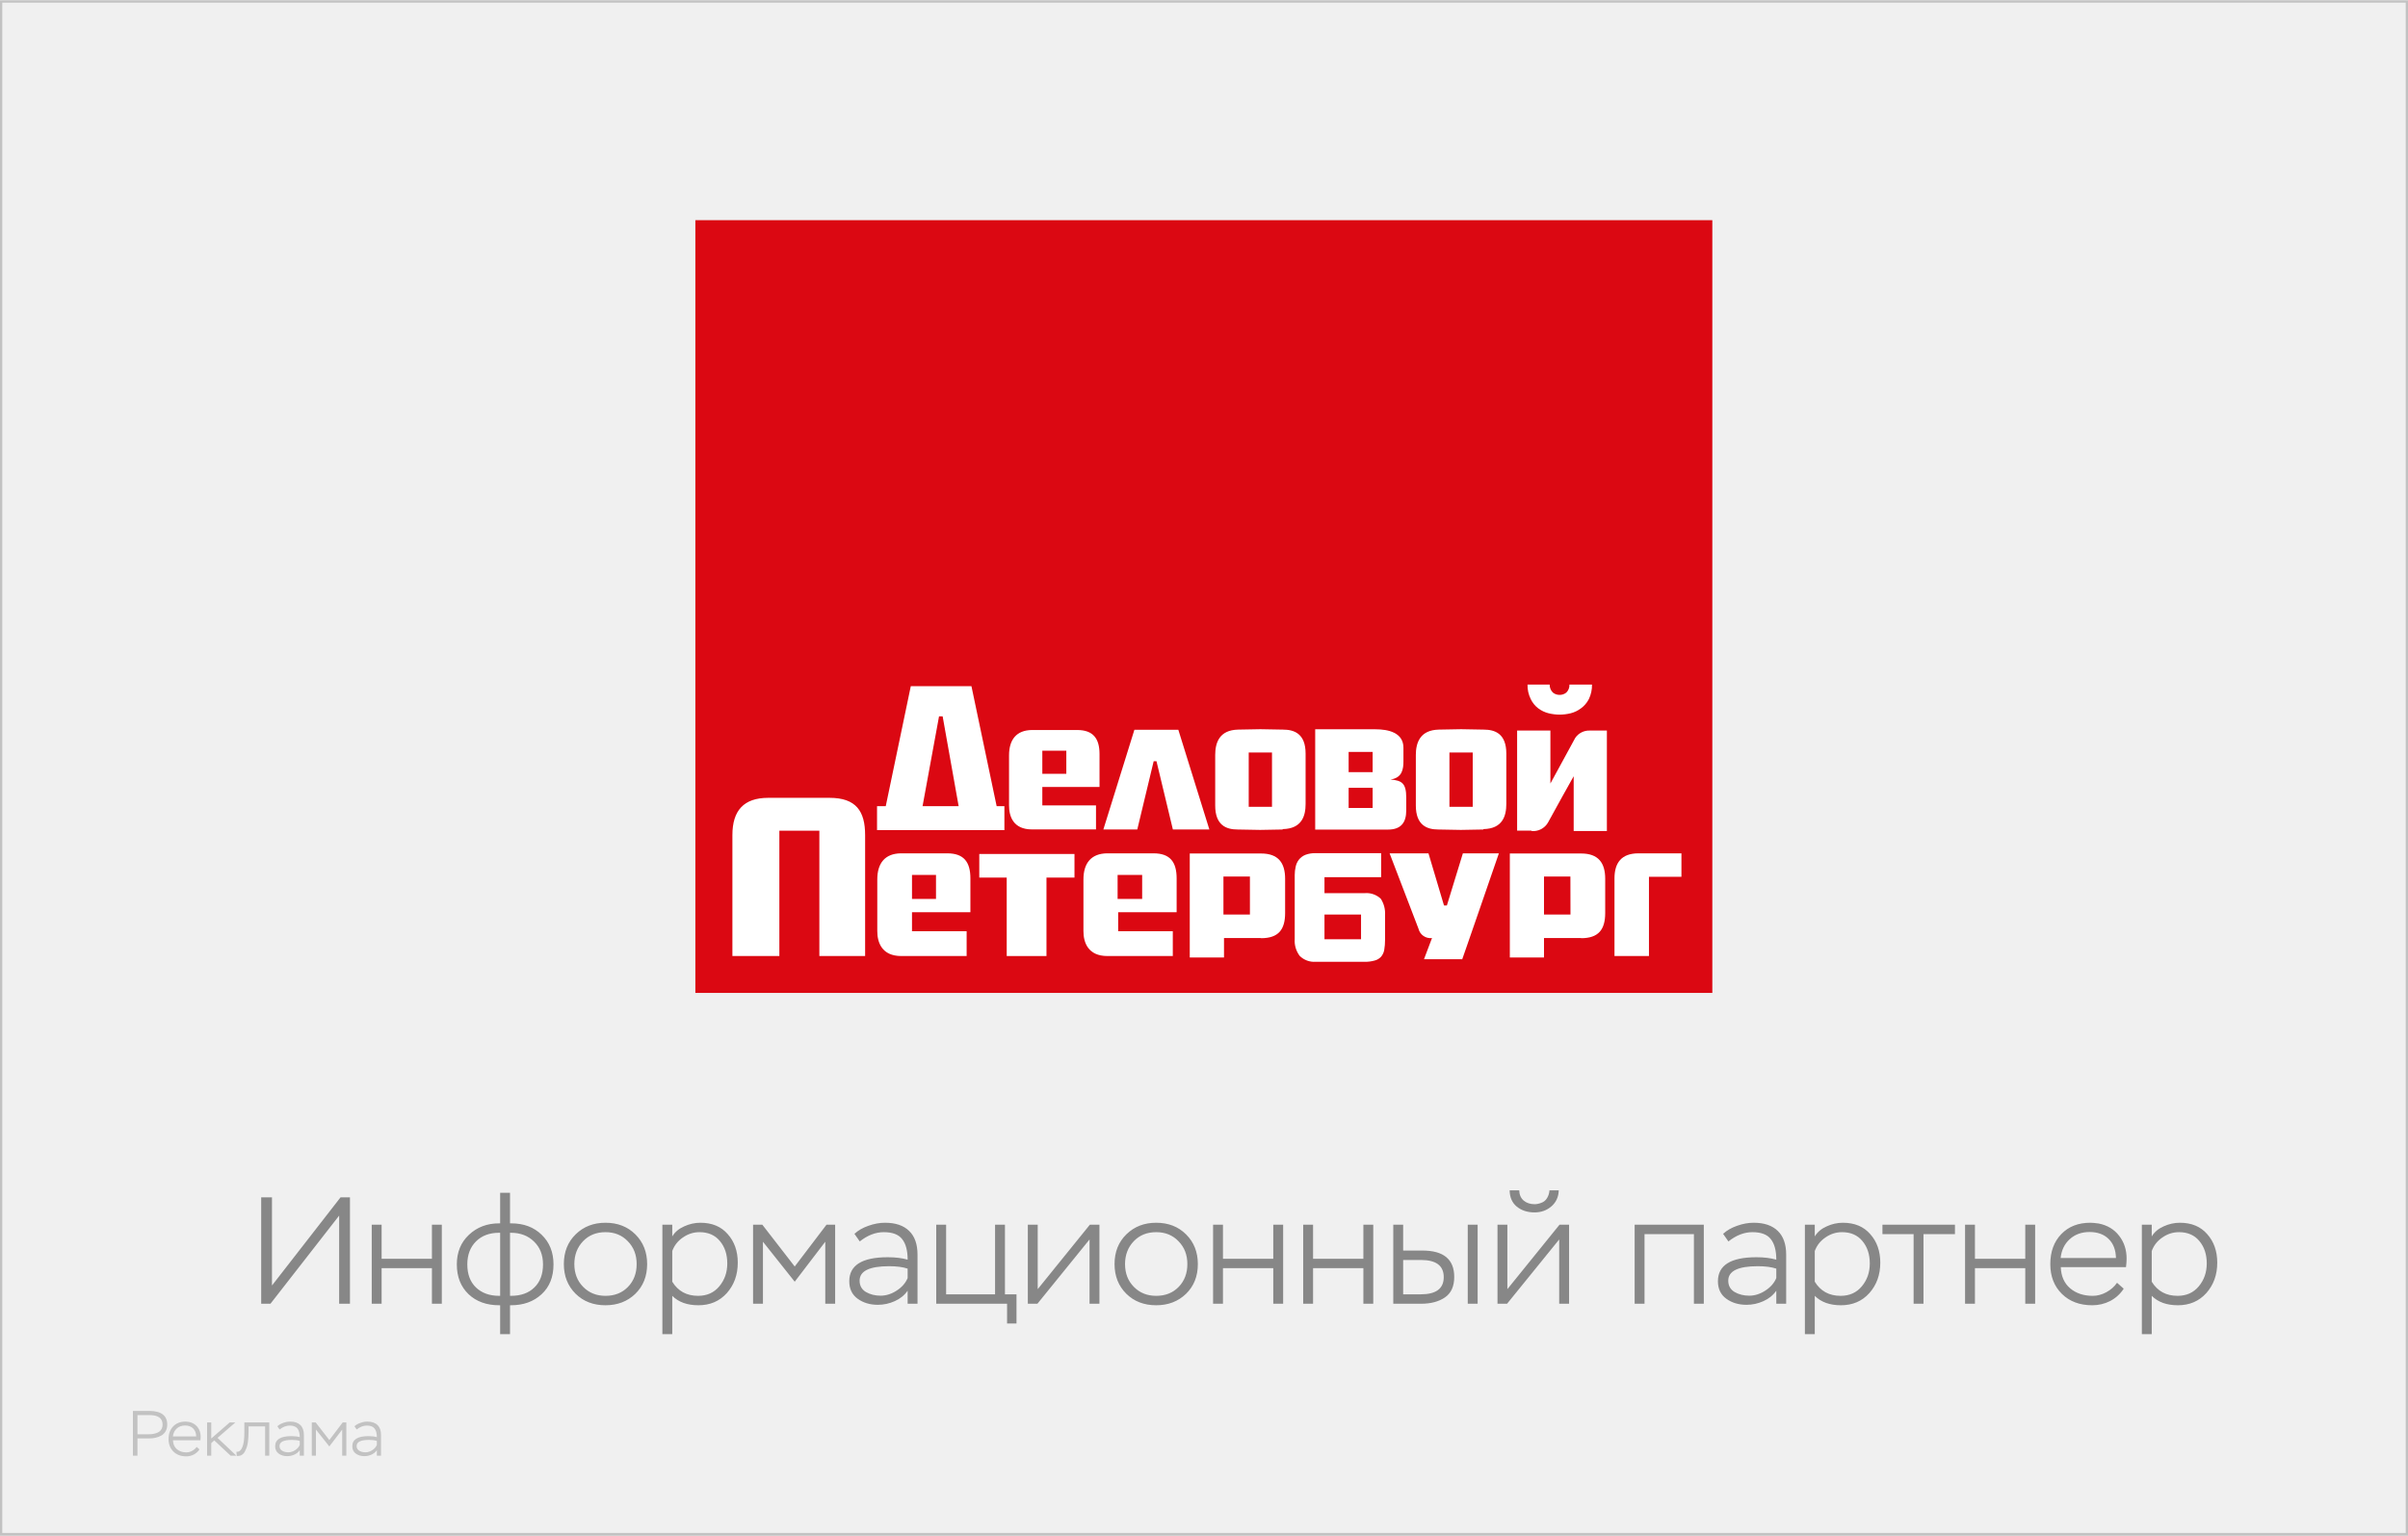
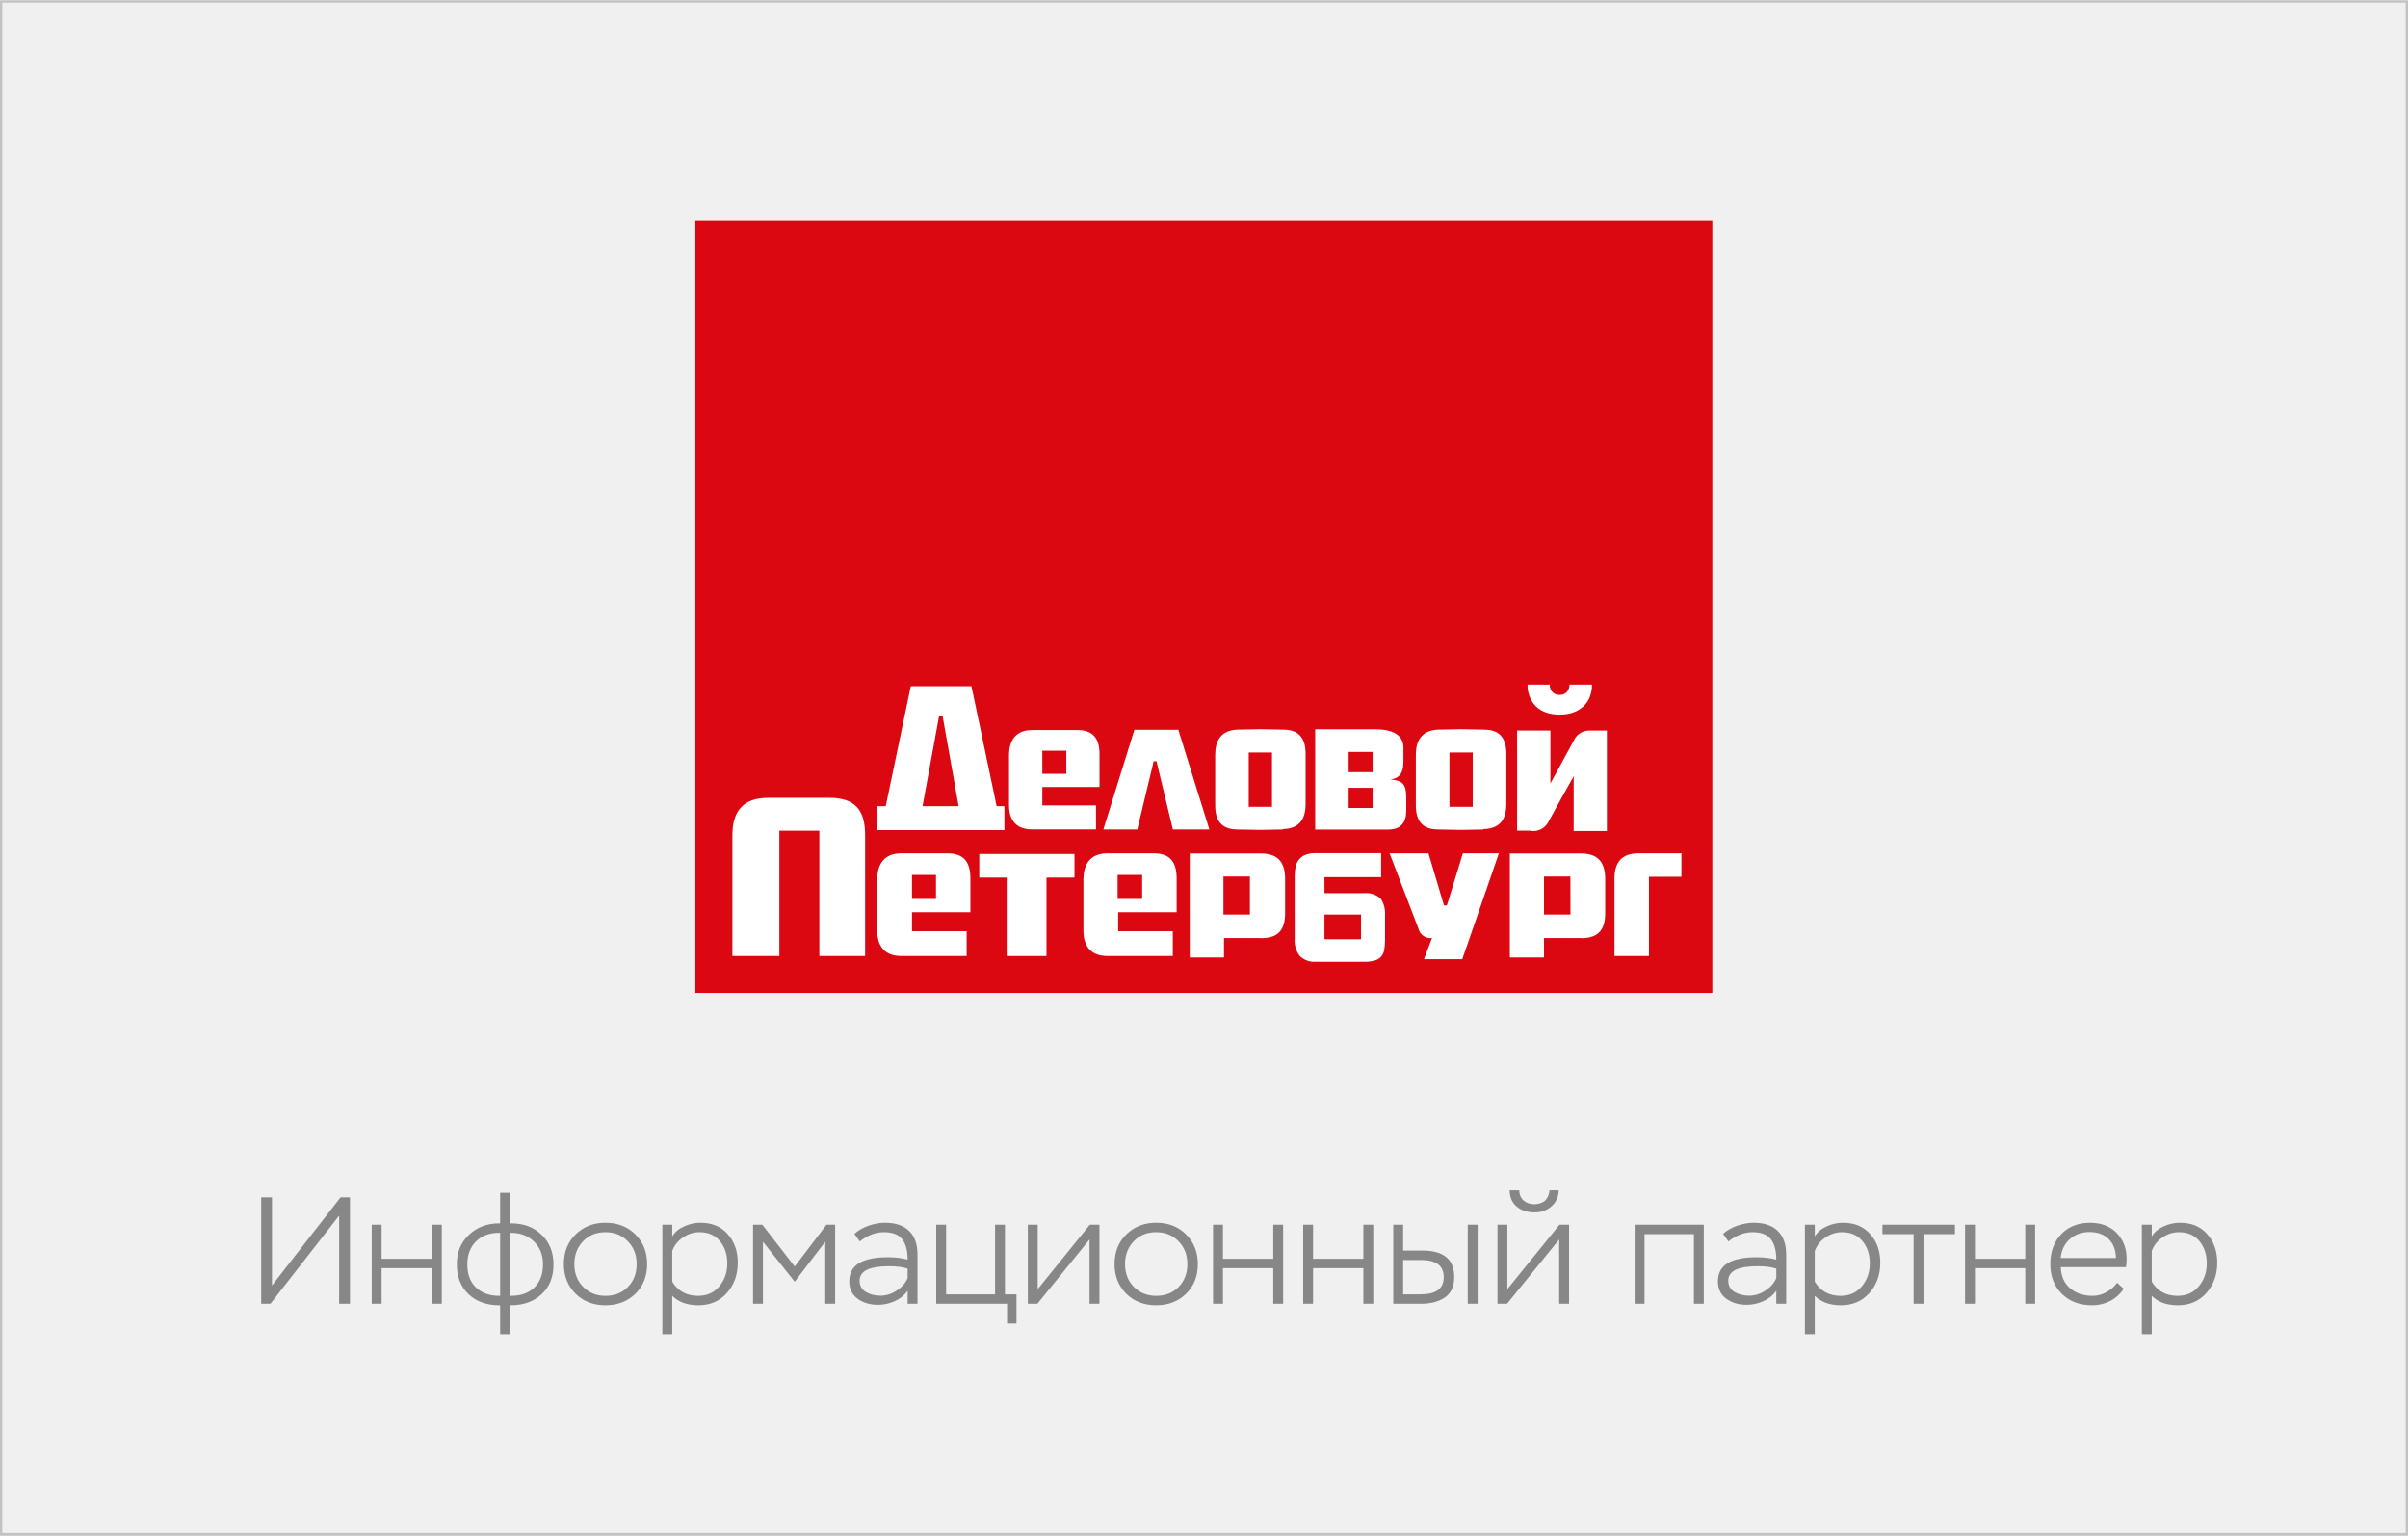
<svg xmlns="http://www.w3.org/2000/svg" width="301" height="192" viewBox="0 0 301 192" fill="none">
  <path d="M42.395 151.98L33.807 163H32.648V149.7H33.998V160.72L42.566 149.7H43.745V163H42.395V151.98ZM55.226 163H53.991V158.554H47.702V163H46.467V153.12H47.702V157.376H53.991V153.12H55.226V163ZM63.753 166.8H62.518V163.19H62.404C60.82 163.19 59.541 162.728 58.566 161.803C57.59 160.866 57.103 159.624 57.103 158.079C57.103 156.559 57.609 155.324 58.623 154.374C59.636 153.424 60.89 152.949 62.385 152.949H62.518V149.13H63.753V152.949H63.905C65.463 152.949 66.729 153.424 67.705 154.374C68.693 155.324 69.187 156.559 69.187 158.079C69.187 159.662 68.686 160.91 67.686 161.822C66.698 162.734 65.425 163.19 63.867 163.19H63.753V166.8ZM58.414 158.079C58.414 159.308 58.775 160.27 59.497 160.967C60.231 161.664 61.2 162.012 62.404 162.012H62.518V154.127H62.385C61.181 154.127 60.219 154.488 59.497 155.21C58.775 155.932 58.414 156.888 58.414 158.079ZM63.867 154.127H63.753V162.012H63.867C65.108 162.012 66.083 161.664 66.793 160.967C67.515 160.27 67.876 159.308 67.876 158.079C67.876 156.901 67.502 155.951 66.755 155.229C66.007 154.494 65.045 154.127 63.867 154.127ZM70.481 158.041C70.481 156.521 70.975 155.28 71.963 154.317C72.951 153.354 74.192 152.873 75.687 152.873C77.207 152.873 78.455 153.361 79.43 154.336C80.405 155.311 80.893 156.546 80.893 158.041C80.893 159.561 80.399 160.802 79.411 161.765C78.423 162.715 77.182 163.19 75.687 163.19C74.167 163.19 72.919 162.709 71.944 161.746C70.969 160.771 70.481 159.536 70.481 158.041ZM71.792 158.041C71.792 159.194 72.159 160.144 72.894 160.891C73.629 161.638 74.56 162.012 75.687 162.012C76.84 162.012 77.777 161.638 78.499 160.891C79.221 160.144 79.582 159.194 79.582 158.041C79.582 156.888 79.215 155.938 78.48 155.191C77.758 154.431 76.827 154.051 75.687 154.051C74.534 154.051 73.597 154.431 72.875 155.191C72.153 155.951 71.792 156.901 71.792 158.041ZM84.032 166.8H82.797V153.12H84.032V154.583C84.361 154.038 84.855 153.62 85.514 153.329C86.173 153.025 86.85 152.873 87.547 152.873C89.004 152.873 90.144 153.348 90.967 154.298C91.803 155.235 92.221 156.426 92.221 157.87C92.221 159.377 91.765 160.644 90.853 161.67C89.941 162.683 88.757 163.19 87.3 163.19C85.907 163.19 84.817 162.797 84.032 162.012V166.8ZM87.433 154.051C86.686 154.051 85.995 154.273 85.362 154.716C84.729 155.147 84.285 155.71 84.032 156.407V160.245C84.754 161.423 85.831 162.012 87.262 162.012C88.364 162.012 89.244 161.619 89.903 160.834C90.574 160.036 90.91 159.08 90.91 157.965C90.91 156.825 90.6 155.888 89.979 155.153C89.371 154.418 88.522 154.051 87.433 154.051ZM95.369 163H94.134V153.12H95.293L99.34 158.345L103.311 153.12H104.394V163H103.159V155.248L99.34 160.245L95.369 155.248V163ZM107.47 155.21L106.805 154.26C107.273 153.829 107.856 153.494 108.553 153.253C109.262 153 109.952 152.873 110.624 152.873C111.941 152.873 112.948 153.215 113.645 153.899C114.341 154.57 114.69 155.558 114.69 156.863V163H113.455V161.366C113.062 161.936 112.524 162.373 111.84 162.677C111.168 162.981 110.465 163.133 109.731 163.133C108.743 163.133 107.9 162.88 107.204 162.373C106.507 161.866 106.159 161.138 106.159 160.188C106.159 158.187 107.761 157.186 110.966 157.186C111.928 157.186 112.758 157.287 113.455 157.49C113.455 156.35 113.227 155.495 112.771 154.925C112.327 154.342 111.561 154.051 110.472 154.051C109.446 154.051 108.445 154.437 107.47 155.21ZM108.249 161.537C108.781 161.841 109.389 161.993 110.073 161.993C110.757 161.993 111.422 161.784 112.068 161.366C112.726 160.948 113.189 160.422 113.455 159.789V158.611C112.859 158.408 112.087 158.307 111.137 158.307C108.679 158.307 107.451 158.909 107.451 160.112C107.451 160.745 107.717 161.22 108.249 161.537ZM125.884 163H117.03V153.12H118.265V161.822H124.383V153.12H125.618V161.822H127.062V165.47H125.884V163ZM136.193 154.963L129.676 163H128.479V153.12H129.714V161.176L136.231 153.12H137.428V163H136.193V154.963ZM139.319 158.041C139.319 156.521 139.813 155.28 140.801 154.317C141.789 153.354 143.03 152.873 144.525 152.873C146.045 152.873 147.293 153.361 148.268 154.336C149.243 155.311 149.731 156.546 149.731 158.041C149.731 159.561 149.237 160.802 148.249 161.765C147.261 162.715 146.02 163.19 144.525 163.19C143.005 163.19 141.757 162.709 140.782 161.746C139.807 160.771 139.319 159.536 139.319 158.041ZM140.63 158.041C140.63 159.194 140.997 160.144 141.732 160.891C142.467 161.638 143.398 162.012 144.525 162.012C145.678 162.012 146.615 161.638 147.337 160.891C148.059 160.144 148.42 159.194 148.42 158.041C148.42 156.888 148.053 155.938 147.318 155.191C146.596 154.431 145.665 154.051 144.525 154.051C143.372 154.051 142.435 154.431 141.713 155.191C140.991 155.951 140.63 156.901 140.63 158.041ZM160.394 163H159.159V158.554H152.87V163H151.635V153.12H152.87V157.376H159.159V153.12H160.394V163ZM171.657 163H170.422V158.554H164.133V163H162.898V153.12H164.133V157.376H170.422V153.12H171.657V163ZM177.637 163H174.16V153.12H175.395V156.35H177.808C180.456 156.35 181.779 157.452 181.779 159.656C181.779 160.834 181.387 161.689 180.601 162.221C179.829 162.74 178.841 163 177.637 163ZM177.618 157.528H175.395V161.822H177.599C179.512 161.822 180.468 161.106 180.468 159.675C180.468 158.244 179.518 157.528 177.618 157.528ZM184.705 163H183.47V153.12H184.705V163ZM194.9 154.963L188.383 163H187.186V153.12H188.421V161.176L194.938 153.12H196.135V163H194.9V154.963ZM188.706 148.826H189.903C189.915 149.358 190.099 149.782 190.454 150.099C190.821 150.403 191.277 150.555 191.822 150.555C192.088 150.555 192.366 150.498 192.658 150.384C192.962 150.283 193.202 150.086 193.38 149.795C193.557 149.504 193.658 149.181 193.684 148.826H194.843C194.817 149.649 194.513 150.314 193.931 150.821C193.348 151.328 192.645 151.581 191.822 151.581C190.935 151.581 190.194 151.34 189.599 150.859C189.016 150.378 188.718 149.7 188.706 148.826ZM212.975 163H211.74V154.298H205.565V163H204.33V153.12H212.975V163ZM216.052 155.21L215.387 154.26C215.855 153.829 216.438 153.494 217.135 153.253C217.844 153 218.534 152.873 219.206 152.873C220.523 152.873 221.53 153.215 222.227 153.899C222.923 154.57 223.272 155.558 223.272 156.863V163H222.037V161.366C221.644 161.936 221.106 162.373 220.422 162.677C219.75 162.981 219.047 163.133 218.313 163.133C217.325 163.133 216.482 162.88 215.786 162.373C215.089 161.866 214.741 161.138 214.741 160.188C214.741 158.187 216.343 157.186 219.548 157.186C220.51 157.186 221.34 157.287 222.037 157.49C222.037 156.35 221.809 155.495 221.353 154.925C220.909 154.342 220.143 154.051 219.054 154.051C218.028 154.051 217.027 154.437 216.052 155.21ZM216.831 161.537C217.363 161.841 217.971 161.993 218.655 161.993C219.339 161.993 220.004 161.784 220.65 161.366C221.308 160.948 221.771 160.422 222.037 159.789V158.611C221.441 158.408 220.669 158.307 219.719 158.307C217.261 158.307 216.033 158.909 216.033 160.112C216.033 160.745 216.299 161.22 216.831 161.537ZM226.847 166.8H225.612V153.12H226.847V154.583C227.177 154.038 227.671 153.62 228.329 153.329C228.988 153.025 229.666 152.873 230.362 152.873C231.819 152.873 232.959 153.348 233.782 154.298C234.618 155.235 235.036 156.426 235.036 157.87C235.036 159.377 234.58 160.644 233.668 161.67C232.756 162.683 231.572 163.19 230.115 163.19C228.722 163.19 227.633 162.797 226.847 162.012V166.8ZM230.248 154.051C229.501 154.051 228.811 154.273 228.177 154.716C227.544 155.147 227.101 155.71 226.847 156.407V160.245C227.569 161.423 228.646 162.012 230.077 162.012C231.179 162.012 232.06 161.619 232.718 160.834C233.39 160.036 233.725 159.08 233.725 157.965C233.725 156.825 233.415 155.888 232.794 155.153C232.186 154.418 231.338 154.051 230.248 154.051ZM239.201 154.298H235.306V153.12H244.369V154.298H240.436V163H239.201V154.298ZM254.392 163H253.157V158.554H246.868V163H245.633V153.12H246.868V157.376H253.157V153.12H254.392V163ZM264.629 160.378L265.465 161.119C265.034 161.778 264.47 162.291 263.774 162.658C263.077 163.013 262.33 163.19 261.532 163.19C259.961 163.19 258.694 162.715 257.732 161.765C256.769 160.815 256.288 159.574 256.288 158.041C256.288 156.496 256.744 155.248 257.656 154.298C258.568 153.348 259.777 152.873 261.285 152.873C261.538 152.873 261.886 152.905 262.33 152.968C263.419 153.183 264.274 153.696 264.895 154.507C265.515 155.305 265.826 156.255 265.826 157.357C265.826 157.661 265.8 158.016 265.75 158.421H257.599C257.637 159.548 258.023 160.429 258.758 161.062C259.505 161.695 260.449 162.012 261.589 162.012C262.171 162.012 262.741 161.86 263.299 161.556C263.856 161.252 264.299 160.859 264.629 160.378ZM261.19 154.032C260.202 154.032 259.378 154.33 258.72 154.925C258.061 155.52 257.681 156.306 257.58 157.281H264.496C264.47 156.255 264.16 155.457 263.565 154.887C262.982 154.317 262.19 154.032 261.19 154.032ZM268.967 166.8H267.732V153.12H268.967V154.583C269.296 154.038 269.79 153.62 270.449 153.329C271.107 153.025 271.785 152.873 272.482 152.873C273.938 152.873 275.078 153.348 275.902 154.298C276.738 155.235 277.156 156.426 277.156 157.87C277.156 159.377 276.7 160.644 275.788 161.67C274.876 162.683 273.691 163.19 272.235 163.19C270.841 163.19 269.752 162.797 268.967 162.012V166.8ZM272.368 154.051C271.62 154.051 270.93 154.273 270.297 154.716C269.663 155.147 269.22 155.71 268.967 156.407V160.245C269.689 161.423 270.765 162.012 272.197 162.012C273.299 162.012 274.179 161.619 274.838 160.834C275.509 160.036 275.845 159.08 275.845 157.965C275.845 156.825 275.534 155.888 274.914 155.153C274.306 154.418 273.457 154.051 272.368 154.051Z" fill="#878787" />
-   <path d="M17.184 179.84V182H16.616V176.4H18.632C20.147 176.4 20.904 176.971 20.904 178.112C20.904 178.427 20.837 178.701 20.704 178.936C20.576 179.165 20.4 179.344 20.176 179.472C19.952 179.6 19.709 179.693 19.448 179.752C19.192 179.811 18.917 179.84 18.624 179.84H17.184ZM18.672 176.92H17.184V179.32H18.608C18.827 179.32 19.029 179.301 19.216 179.264C19.408 179.227 19.589 179.165 19.76 179.08C19.936 178.995 20.072 178.869 20.168 178.704C20.269 178.533 20.32 178.333 20.32 178.104C20.32 177.315 19.771 176.92 18.672 176.92ZM24.581 180.896L24.933 181.208C24.752 181.485 24.514 181.701 24.221 181.856C23.927 182.005 23.613 182.08 23.277 182.08C22.616 182.08 22.082 181.88 21.677 181.48C21.271 181.08 21.069 180.557 21.069 179.912C21.069 179.261 21.261 178.736 21.645 178.336C22.029 177.936 22.538 177.736 23.173 177.736C23.279 177.736 23.426 177.749 23.613 177.776C24.072 177.867 24.431 178.083 24.693 178.424C24.954 178.76 25.085 179.16 25.085 179.624C25.085 179.752 25.074 179.901 25.053 180.072H21.621C21.637 180.547 21.799 180.917 22.109 181.184C22.424 181.451 22.821 181.584 23.301 181.584C23.546 181.584 23.786 181.52 24.021 181.392C24.256 181.264 24.442 181.099 24.581 180.896ZM23.133 178.224C22.717 178.224 22.37 178.349 22.093 178.6C21.816 178.851 21.655 179.181 21.613 179.592H24.525C24.514 179.16 24.384 178.824 24.133 178.584C23.887 178.344 23.554 178.224 23.133 178.224ZM26.407 182H25.887V177.84H26.407V179.848L28.711 177.84H29.423L27.191 179.768L29.551 182H28.831L26.783 180.088L26.407 180.424V182ZM33.659 182H33.139V178.336H31.067V179.08C31.067 179.256 31.062 179.432 31.051 179.608C31.041 179.779 31.022 179.984 30.995 180.224C30.969 180.464 30.923 180.685 30.859 180.888C30.795 181.085 30.715 181.275 30.619 181.456C30.529 181.637 30.406 181.779 30.251 181.88C30.102 181.981 29.929 182.032 29.731 182.032C29.673 182.032 29.627 182.029 29.595 182.024L29.547 181.504C29.862 181.547 30.107 181.365 30.283 180.96C30.459 180.56 30.547 179.928 30.547 179.064V177.84H33.659V182ZM34.948 178.72L34.668 178.32C34.865 178.139 35.11 177.997 35.404 177.896C35.702 177.789 35.993 177.736 36.276 177.736C36.83 177.736 37.254 177.88 37.548 178.168C37.841 178.451 37.988 178.867 37.988 179.416V182H37.468V181.312C37.302 181.552 37.076 181.736 36.788 181.864C36.505 181.992 36.209 182.056 35.9 182.056C35.484 182.056 35.129 181.949 34.836 181.736C34.542 181.523 34.396 181.216 34.396 180.816C34.396 179.973 35.07 179.552 36.42 179.552C36.825 179.552 37.174 179.595 37.468 179.68C37.468 179.2 37.372 178.84 37.18 178.6C36.993 178.355 36.67 178.232 36.212 178.232C35.78 178.232 35.358 178.395 34.948 178.72ZM35.276 181.384C35.5 181.512 35.756 181.576 36.044 181.576C36.332 181.576 36.612 181.488 36.884 181.312C37.161 181.136 37.356 180.915 37.468 180.648V180.152C37.217 180.067 36.892 180.024 36.492 180.024C35.457 180.024 34.94 180.277 34.94 180.784C34.94 181.051 35.052 181.251 35.276 181.384ZM39.493 182H38.973V177.84H39.461L41.165 180.04L42.837 177.84H43.293V182H42.773V178.736L41.165 180.84L39.493 178.736V182ZM44.588 178.72L44.308 178.32C44.506 178.139 44.751 177.997 45.044 177.896C45.343 177.789 45.634 177.736 45.916 177.736C46.471 177.736 46.895 177.88 47.188 178.168C47.482 178.451 47.628 178.867 47.628 179.416V182H47.108V181.312C46.943 181.552 46.716 181.736 46.428 181.864C46.146 181.992 45.85 182.056 45.54 182.056C45.124 182.056 44.77 181.949 44.476 181.736C44.183 181.523 44.036 181.216 44.036 180.816C44.036 179.973 44.711 179.552 46.06 179.552C46.466 179.552 46.815 179.595 47.108 179.68C47.108 179.2 47.012 178.84 46.82 178.6C46.634 178.355 46.311 178.232 45.852 178.232C45.42 178.232 44.999 178.395 44.588 178.72ZM44.916 181.384C45.14 181.512 45.396 181.576 45.684 181.576C45.972 181.576 46.252 181.488 46.524 181.312C46.802 181.136 46.996 180.915 47.108 180.648V180.152C46.858 180.067 46.532 180.024 46.132 180.024C45.098 180.024 44.58 180.277 44.58 180.784C44.58 181.051 44.692 181.251 44.916 181.384Z" fill="#C2C2C2" />
  <path d="M300.717 0.33V191.66H0.283V0.33H300.717ZM301 0.04H0V192H301V0V0.04Z" fill="#C2C2C2" />
  <path d="M214.04 27.528H86.92V124.138H214.04V27.528Z" fill="#DB0812" />
  <path d="M133.29 93.859H130.29V96.749H133.29V93.859ZM130.29 98.388V100.698H137V103.698H129C126.63 103.698 126.13 102.038 126.13 100.698V94.448C126.13 92.448 127.07 91.299 128.98 91.269H131.83H134.64C136.64 91.269 137.44 92.329 137.44 94.269V98.388H130.29Z" fill="white" />
  <path d="M141.8 91.238H147.29L151.17 103.708H146.61L144.56 95.168H144.21L142.16 103.708H137.92L141.8 91.238Z" fill="white" />
  <path d="M159 94.079H156.09V100.869H159V94.079ZM160.33 103.708L157.52 103.759C156.86 103.759 154.7 103.708 154.7 103.708C153.26 103.708 151.9 103.158 151.9 100.708V94.399C151.9 92.879 152.4 91.269 154.77 91.219L157.55 91.168C158.21 91.168 160.37 91.219 160.37 91.219C161.78 91.219 163.2 91.728 163.2 94.219V100.509C163.2 101.999 162.74 103.618 160.33 103.658" fill="white" />
  <path d="M184.09 94.079H181.18V100.869H184.09V94.079ZM185.42 103.708L182.61 103.759C181.95 103.759 179.79 103.708 179.79 103.708C178.35 103.708 176.98 103.158 176.98 100.708V94.399C176.98 92.879 177.49 91.269 179.86 91.219L182.64 91.168C183.29 91.168 185.46 91.219 185.46 91.219C186.88 91.219 188.29 91.728 188.29 94.219V100.509C188.29 101.999 187.83 103.618 185.42 103.658" fill="white" />
  <path d="M117.38 89.558H117.83L119.83 100.788H115.32L117.38 89.558ZM124.58 100.788L121.43 85.788H113.85L110.72 100.788H109.63V103.788H125.55V100.788H124.58Z" fill="white" />
  <path d="M171.58 96.538H168.58V94.008H171.58V96.538ZM171.58 101.018H168.58V98.498H171.58V101.018ZM173.84 97.448C175.28 97.248 175.43 96.148 175.43 95.178V93.488C175.43 91.578 173.51 91.178 171.93 91.178H164.4V103.718H173.5C175.13 103.718 175.78 102.828 175.78 101.328V99.708C175.78 97.888 175.2 97.588 173.84 97.458" fill="white" />
  <path d="M191.43 103.848H189.64V91.338H193.8V97.958C196.91 92.268 196.71 92.628 196.91 92.248C197.11 91.956 197.381 91.72 197.698 91.561C198.014 91.402 198.366 91.325 198.72 91.338H200.86V103.898H196.71V97.048C196.71 97.048 193.91 102.048 193.5 102.838C193.294 103.196 192.989 103.486 192.621 103.674C192.254 103.862 191.84 103.94 191.43 103.898" fill="white" />
  <path d="M199 85.588C199.013 86.214 198.88 86.834 198.61 87.398C198.374 87.862 198.031 88.263 197.61 88.568C197.227 88.853 196.792 89.06 196.33 89.178C195.878 89.288 195.415 89.345 194.95 89.348C194.488 89.345 194.028 89.288 193.58 89.178C193.114 89.062 192.676 88.855 192.29 88.568C191.884 88.261 191.558 87.859 191.34 87.398C191.062 86.836 190.925 86.215 190.94 85.588H193.71C193.704 85.774 193.737 85.958 193.806 86.13C193.875 86.302 193.978 86.458 194.11 86.588C194.347 86.781 194.644 86.883 194.95 86.878C195.255 86.885 195.554 86.782 195.79 86.588C195.922 86.459 196.025 86.302 196.092 86.13C196.159 85.958 196.189 85.773 196.18 85.588H199Z" fill="white" />
  <path d="M170.13 117.428H165.56V114.338H170.13V117.428ZM173.13 114.428C173.18 113.702 172.994 112.98 172.6 112.368C172.549 112.319 172.496 112.272 172.44 112.228C171.91 111.804 171.236 111.603 170.56 111.668H165.56V109.668H172.64V106.668H164.44C164.007 106.654 163.575 106.726 163.17 106.878C162.858 107.005 162.583 107.207 162.37 107.468C162.168 107.727 162.028 108.028 161.96 108.348C161.879 108.696 161.839 109.051 161.84 109.408V117.408C161.786 118.16 162.006 118.906 162.46 119.508C162.722 119.767 163.035 119.966 163.38 120.094C163.725 120.221 164.093 120.274 164.46 120.248H170.53C170.972 120.262 171.414 120.208 171.84 120.088C172.147 120.009 172.425 119.842 172.64 119.608C172.842 119.364 172.977 119.071 173.03 118.758C173.099 118.355 173.132 117.947 173.13 117.538V114.428Z" fill="white" />
  <path d="M102.42 119.528V103.859H97.42V119.528H91.55V104.408C91.55 101.318 92.99 99.749 96.03 99.749H103.69C107.02 99.749 108.14 101.428 108.14 104.408V119.528H102.42Z" fill="white" />
  <path d="M117 109.389H114V112.389H117V109.389ZM114 114.048V116.428H120.83V119.528H112.66C110.22 119.528 109.66 117.818 109.66 116.408V109.958C109.66 107.878 110.66 106.718 112.59 106.688C112.59 106.688 114.91 106.688 115.52 106.688C116.13 106.688 118.41 106.688 118.41 106.688C120.48 106.688 121.3 107.778 121.3 109.818V114.048H114Z" fill="white" />
  <path d="M142.77 109.389H139.7V112.389H142.77V109.389ZM139.77 114.048V116.428H146.6V119.528H138.43C135.99 119.528 135.43 117.818 135.43 116.408V109.958C135.43 107.878 136.43 106.718 138.37 106.688C138.37 106.688 140.69 106.688 141.3 106.688C141.91 106.688 144.19 106.688 144.19 106.688C146.26 106.688 147.08 107.778 147.08 109.818V114.048H139.77Z" fill="white" />
  <path d="M156.24 109.589H152.93V114.339H156.24V109.589ZM157.56 117.278H153V119.708H148.72V106.708H157.64C159.78 106.708 160.64 107.879 160.64 109.859V114.149C160.64 116.229 159.8 117.298 157.64 117.298" fill="white" />
  <path d="M196.3 109.589H193V114.339H196.31L196.3 109.589ZM197.61 117.278H193V119.708H188.73V106.708H197.65C199.79 106.708 200.65 107.879 200.65 109.859V114.149C200.65 116.229 199.8 117.298 197.65 117.298" fill="white" />
  <path d="M182.78 119.928H178L179 117.278C178.624 117.326 178.243 117.233 177.931 117.017C177.619 116.801 177.398 116.477 177.31 116.109L173.7 106.688H178.56L180.5 113.208H180.86L182.86 106.688H187.36C187.36 106.688 182.1 121.958 182.77 119.928" fill="white" />
  <path d="M206.12 109.619V119.528H201.81V109.818C201.81 107.908 202.65 106.688 204.81 106.688H210.18V109.619H206.12Z" fill="white" />
  <path d="M130.81 109.719V119.528H125.84V109.719H122.41V106.769H134.31V109.719H130.81Z" fill="white" />
</svg>
